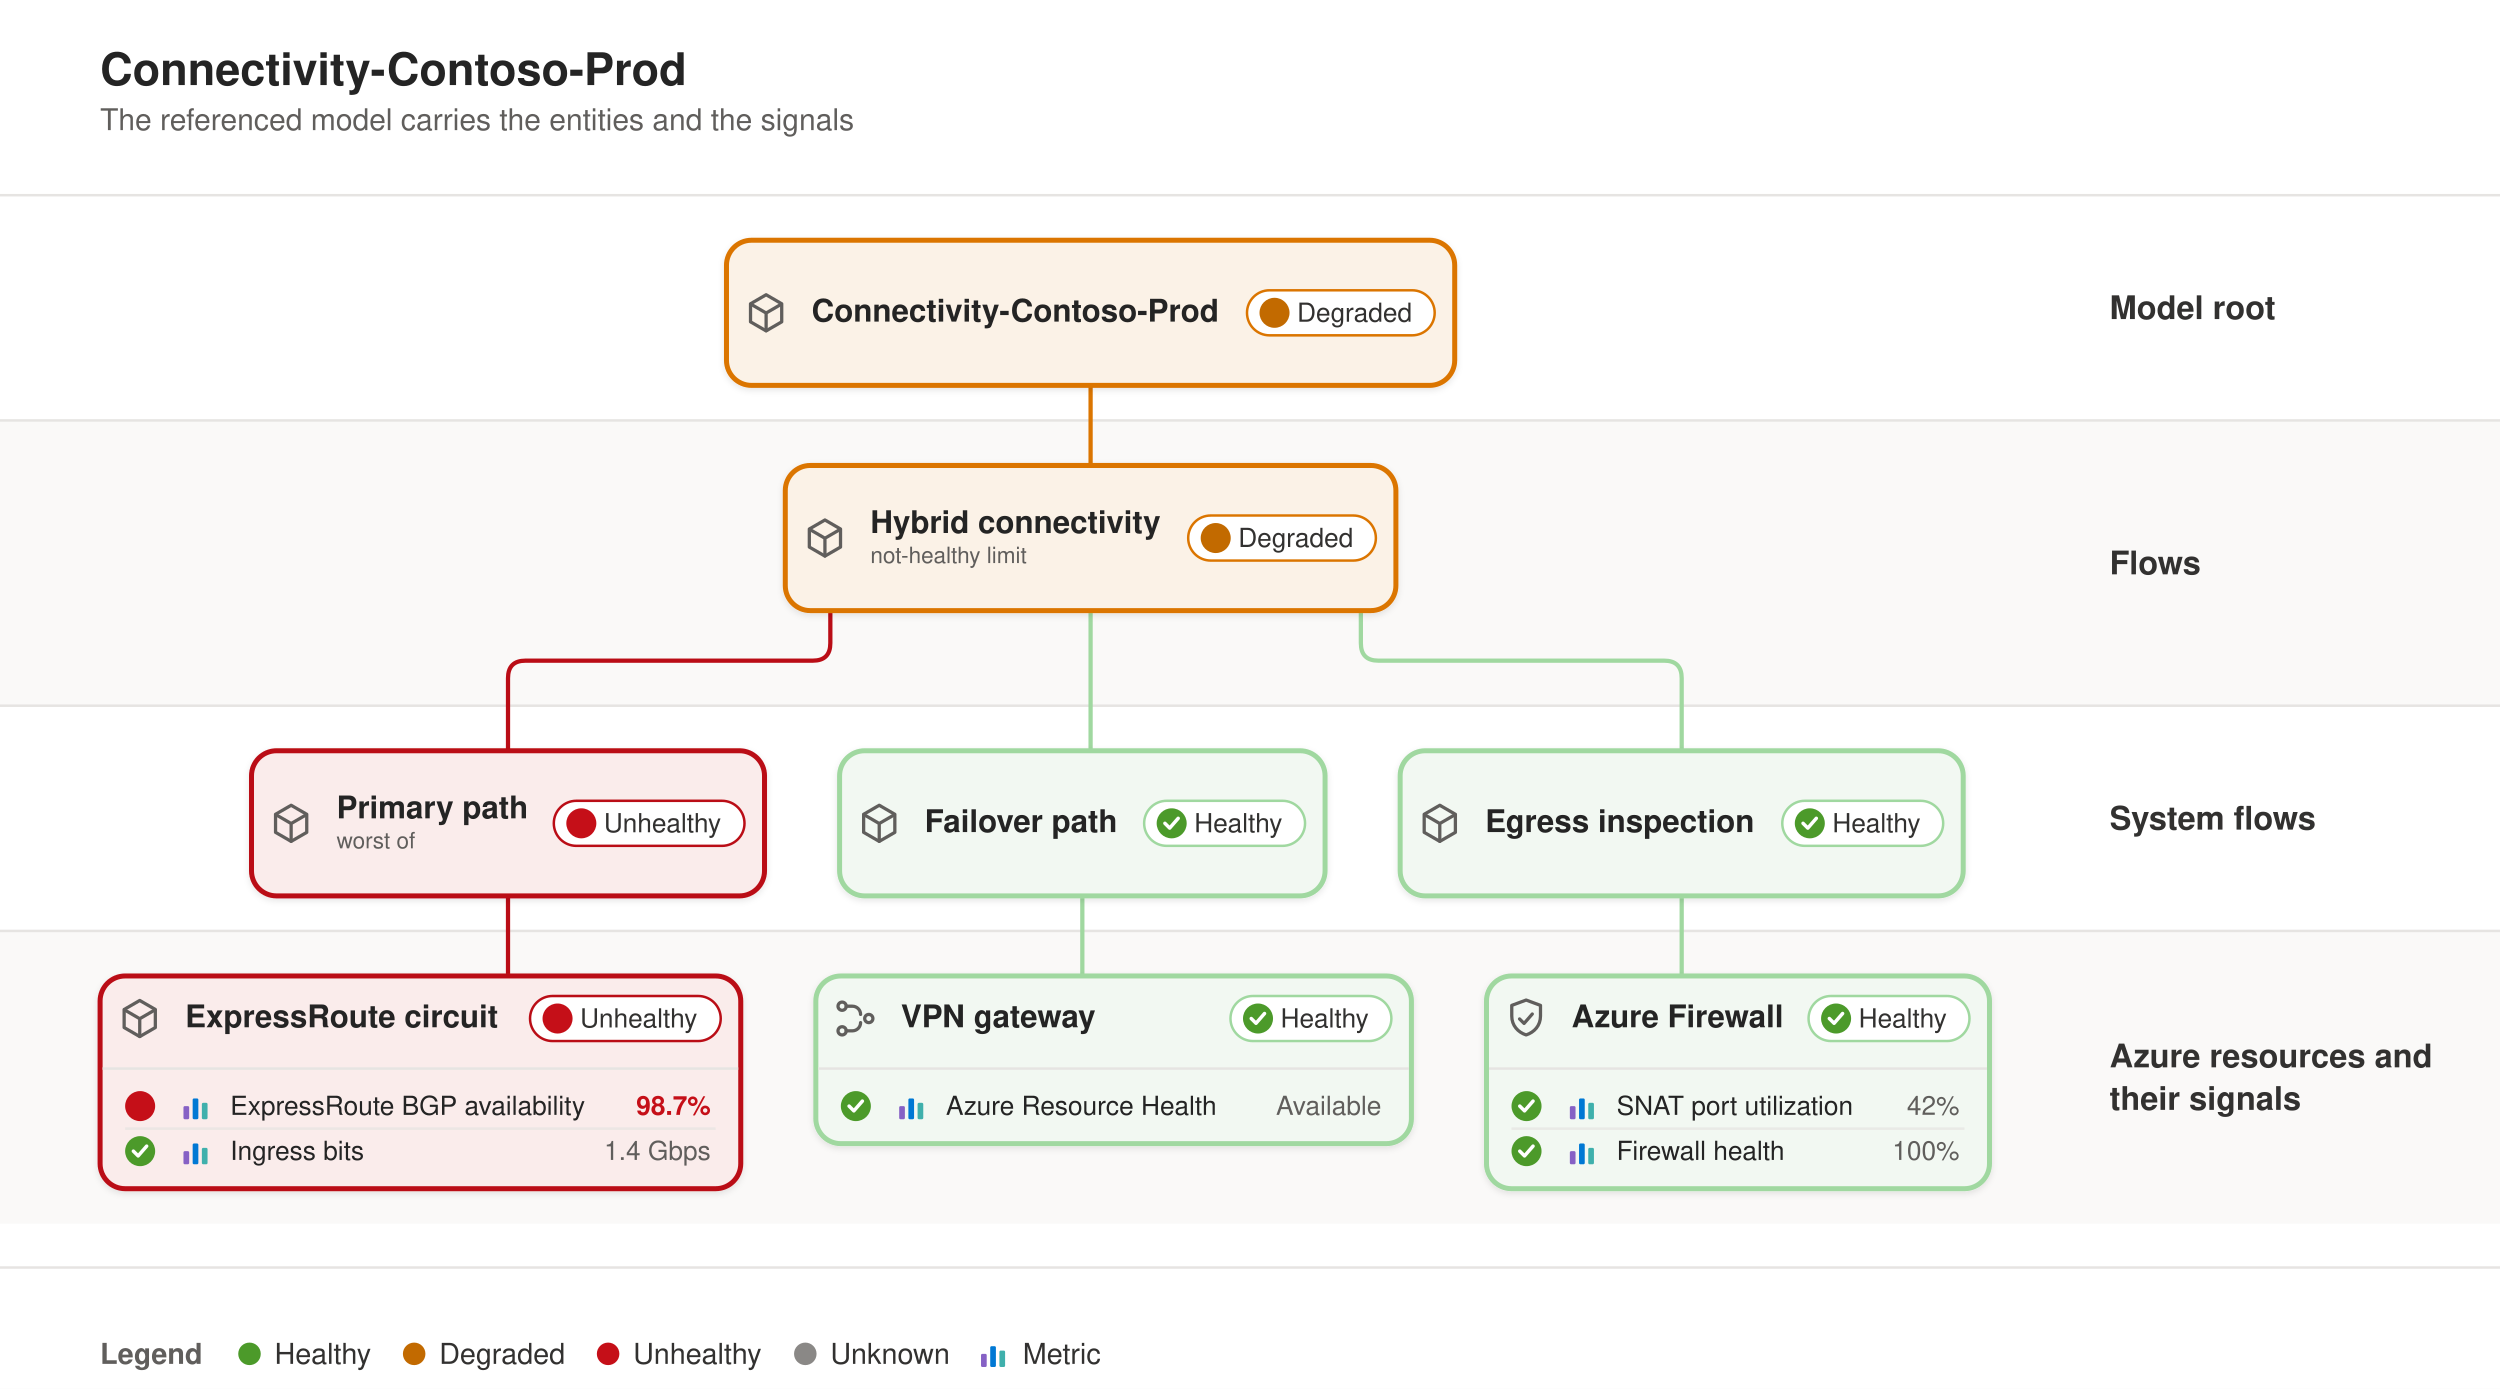
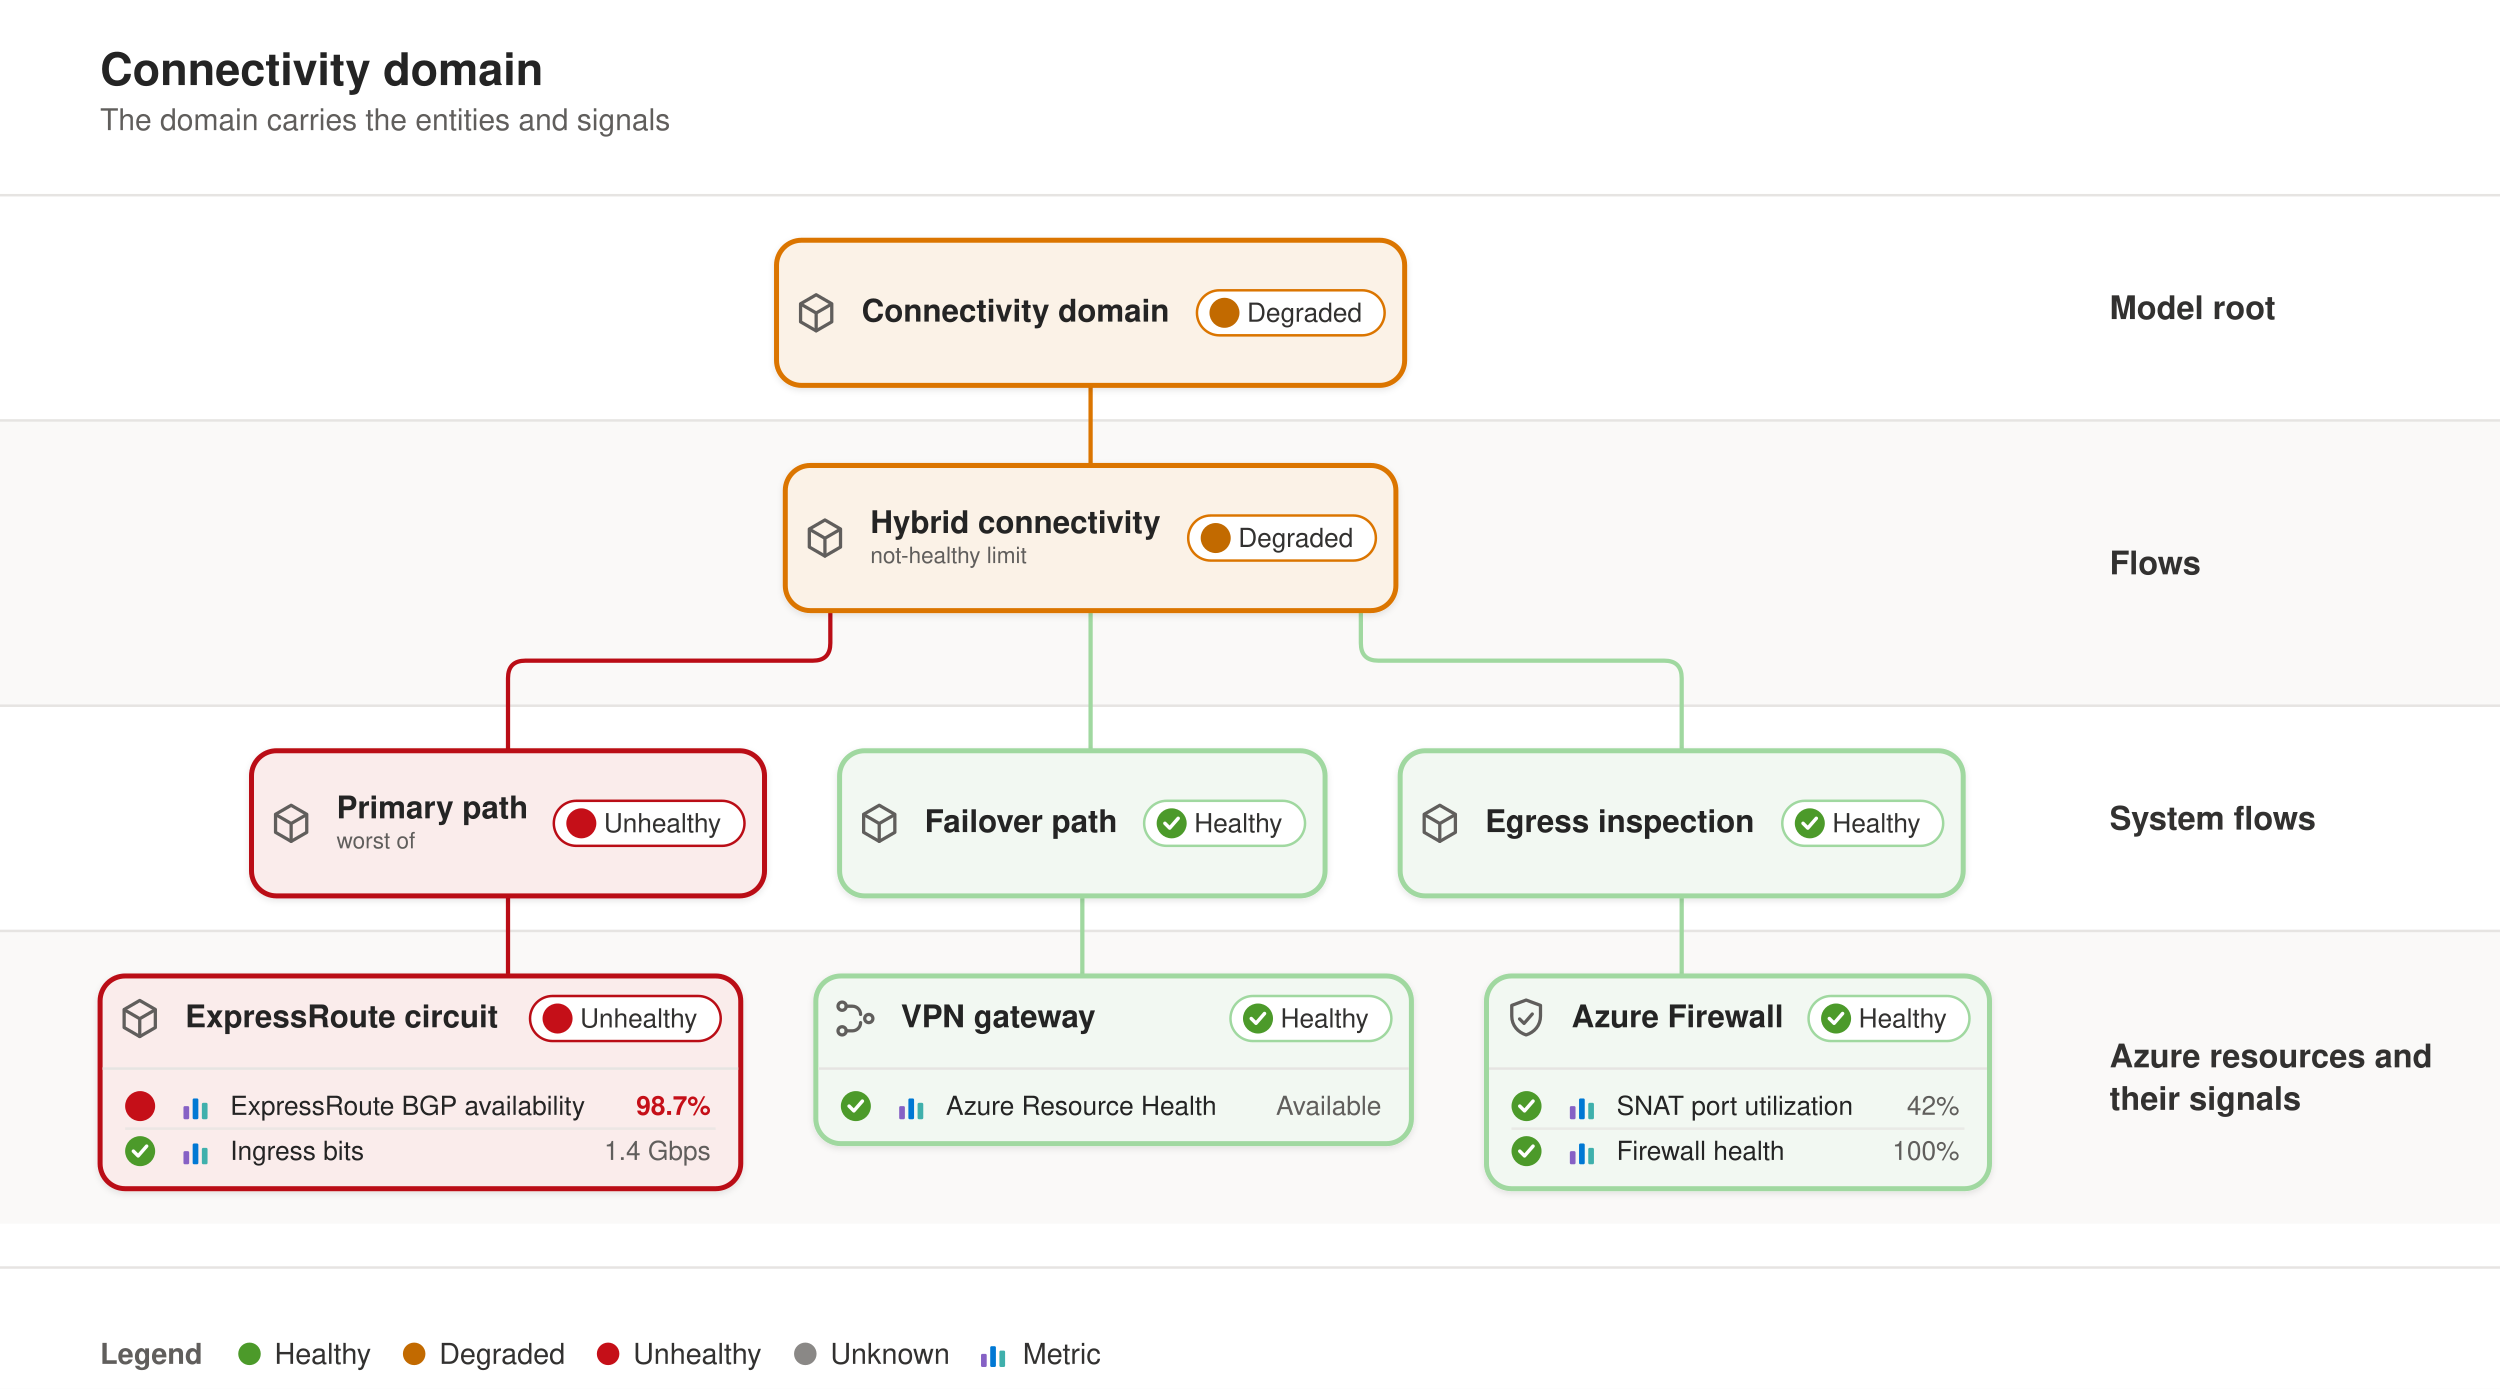
<svg xmlns="http://www.w3.org/2000/svg" width="999" height="555" viewBox="0 0 999 555" font-family="Segoe UI, -apple-system, BlinkMacSystemFont, Helvetica, Arial, sans-serif">
  <defs>
    <filter id="cs" x="-20%" y="-20%" width="140%" height="140%">
      <feDropShadow dx="0" dy="1" stdDeviation="1.3" flood-color="#000" flood-opacity="0.1" />
    </filter>
  </defs>
  <rect width="999" height="555" fill="#ffffff" />
  <rect x="0" y="78.0" width="999" height="90.0" fill="#ffffff" />
  <line x1="0" y1="78.0" x2="999" y2="78.0" stroke="#e6e4e2" />
  <text x="843.0" y="127.5" font-size="13" font-weight="700" fill="#323130">Model root</text>
  <rect x="0" y="168.0" width="999" height="114.0" fill="#faf9f8" />
  <line x1="0" y1="168.0" x2="999" y2="168.0" stroke="#e6e4e2" />
  <text x="843.0" y="229.5" font-size="13" font-weight="700" fill="#323130">Flows</text>
  <rect x="0" y="282.0" width="999" height="90.0" fill="#ffffff" />
  <line x1="0" y1="282.0" x2="999" y2="282.0" stroke="#e6e4e2" />
  <text x="843.0" y="331.5" font-size="13" font-weight="700" fill="#323130">System flows</text>
  <rect x="0" y="372.0" width="999" height="117.0" fill="#faf9f8" />
  <line x1="0" y1="372.0" x2="999" y2="372.0" stroke="#e6e4e2" />
  <text x="843.0" y="426.5" font-size="13" font-weight="700" fill="#323130">Azure resources and</text>
  <text x="843.0" y="443.5" font-size="13" font-weight="700" fill="#323130">their signals</text>
  <line x1="0" y1="506.5" x2="999" y2="506.5" stroke="#e6e4e2" />
-   <text x="40" y="34" font-size="18" font-weight="700" fill="#242424">Connectivity-Contoso-Prod</text>
-   <text x="40" y="52" font-size="12" fill="#605e5c">The referenced model carries the entities and the signals</text>
+   <text x="40" y="34" font-size="18" font-weight="700" fill="#242424">Connectivity domain</text>
+   <text x="40" y="52" font-size="12" fill="#605e5c">The domain carries the entities and signals</text>
  <text x="40.0" y="545.0" font-size="11.5" font-weight="600" fill="#605e5c">Legend</text>
  <circle cx="99.7" cy="541.0" r="4.5" fill="#4c9a2a" />
  <text x="109.7" y="545.0" font-size="11.5" fill="#323130">Healthy</text>
  <circle cx="165.5" cy="541.0" r="4.5" fill="#c26a00" />
  <text x="175.5" y="545.0" font-size="11.5" fill="#323130">Degraded</text>
  <circle cx="243.0" cy="541.0" r="4.5" fill="#c50f18" />
  <text x="253.0" y="545.0" font-size="11.5" fill="#323130">Unhealthy</text>
  <circle cx="321.8" cy="541.0" r="4.5" fill="#8a8886" />
  <text x="331.8" y="545.0" font-size="11.5" fill="#323130">Unknown</text>
  <g transform="translate(390.7,534.0) scale(0.875)">
    <rect x="1.5" y="8" width="2.6" height="6" rx="0.6" fill="#8661c5" />
    <rect x="5.7" y="4.5" width="2.6" height="9.5" rx="0.6" fill="#0078D4" />
    <rect x="9.9" y="6.5" width="2.6" height="7.5" rx="0.6" fill="#3fb0ac" />
  </g>
  <text x="408.7" y="545.0" font-size="11.5" fill="#323130">Metric</text>
  <g transform="translate(40.0,0)">
    <g fill="none" stroke-linecap="butt" stroke-linejoin="round">
      <path d="M163.0 390.0 L163.0 358.0" stroke="#ba0d16" stroke-width="1.7" />
      <path d="M392.5 390.0 L392.5 358.0" stroke="#a0d8a0" stroke-width="1.7" />
      <path d="M632.0 390.0 L632.0 358.0" stroke="#a0d8a0" stroke-width="1.7" />
      <path d="M395.8 300.0 L395.8 244.0" stroke="#a0d8a0" stroke-width="1.7" />
      <path d="M632.0 300.0 L632.0 271.0 Q632.0 264.0 625.0 264.0 L510.8 264.0 Q503.8 264.0 503.8 257.0 L503.8 244.0" stroke="#a0d8a0" stroke-width="1.7" />
      <path d="M163.0 300.0 L163.0 271.0 Q163.0 264.0 170.0 264.0 L284.8 264.0 Q291.8 264.0 291.8 257.0 L291.8 244.0" stroke="#ba0d16" stroke-width="1.7" />
      <path d="M395.8 186.0 L395.8 154.0" stroke="#db7500" stroke-width="1.7" />
    </g>
    <g filter="url(#cs)">
      <rect x="0.0" y="390.0" width="256" height="85" rx="10" fill="#faeceb" stroke="#ba0d16" stroke-width="2" />
    </g>
    <g transform="translate(6.0,397.16) scale(0.82)">
      <path d="M12 3.2l7.6 4.4v8.8L12 20.8l-7.6-4.4V7.6z" fill="none" stroke="#605e5c" stroke-width="1.6" stroke-linecap="round" stroke-linejoin="round" />
      <path d="M4.6 7.8l7.4 4.3 7.4-4.3M12 12.1v8.6" fill="none" stroke="#605e5c" stroke-width="1.6" stroke-linecap="round" stroke-linejoin="round" />
    </g>
    <text x="34.0" y="410.5" font-size="12.5" font-weight="600" fill="#242424">ExpressRoute circuit</text>
    <rect x="171.8" y="398.00" width="76.2" height="18" rx="9" fill="#ffffff" stroke="#ba0d16" stroke-width="1" />
    <circle cx="182.8" cy="407.0" r="6" fill="#c50f18" />
    <text x="191.8" y="410.57" font-size="10.5" fill="#323130">Unhealthy</text>
    <line x1="1.0" y1="427.0" x2="255.0" y2="427.0" stroke="#e6e4e2" />
    <circle cx="16.0" cy="442.0" r="6" fill="#c50f18" />
    <g transform="translate(32.0,435.0) scale(0.875)">
      <rect x="1.5" y="8" width="2.6" height="6" rx="0.6" fill="#8661c5" />
      <rect x="5.7" y="4.5" width="2.6" height="9.5" rx="0.6" fill="#0078D4" />
      <rect x="9.9" y="6.5" width="2.6" height="7.5" rx="0.6" fill="#3fb0ac" />
    </g>
    <text x="52.0" y="445.5" font-size="10.5" fill="#242424">ExpressRoute BGP availability</text>
    <text x="244.0" y="445.5" font-size="10.5" font-weight="600" fill="#c50f18" text-anchor="end">98.7%</text>
    <line x1="10.0" y1="451.0" x2="246.0" y2="451.0" stroke="#e6e4e2" stroke-opacity="0.7" />
    <circle cx="16.0" cy="460.0" r="6" fill="#4c9a2a" />
    <path d="M13.3 460.0 l1.9 1.9 l3.4 -3.9" fill="none" stroke="#ffffff" stroke-width="1.4" stroke-linecap="round" stroke-linejoin="round" />
    <g transform="translate(32.0,453.0) scale(0.875)">
      <rect x="1.5" y="8" width="2.6" height="6" rx="0.6" fill="#8661c5" />
      <rect x="5.7" y="4.5" width="2.6" height="9.5" rx="0.6" fill="#0078D4" />
      <rect x="9.9" y="6.5" width="2.6" height="7.5" rx="0.6" fill="#3fb0ac" />
    </g>
    <text x="52.0" y="463.5" font-size="10.5" fill="#242424">Ingress bits</text>
    <text x="244.0" y="463.5" font-size="10.5" font-weight="400" fill="#605e5c" text-anchor="end">1.4 Gbps</text>
    <g filter="url(#cs)">
      <rect x="286.0" y="390.0" width="238" height="67" rx="10" fill="#f2f8f2" stroke="#a0d8a0" stroke-width="2" />
    </g>
    <g transform="translate(292.0,397.16) scale(0.82)">
      <circle cx="5.5" cy="6" r="2" fill="none" stroke="#605e5c" stroke-width="1.6" stroke-linecap="round" stroke-linejoin="round" />
      <circle cx="5.5" cy="18" r="2" fill="none" stroke="#605e5c" stroke-width="1.6" stroke-linecap="round" stroke-linejoin="round" />
      <circle cx="18.5" cy="12" r="2" fill="none" stroke="#605e5c" stroke-width="1.6" stroke-linecap="round" stroke-linejoin="round" />
      <path d="M7.5 6h3a4 4 0 0 1 4 4M7.5 18h3a4 4 0 0 0 4-4" fill="none" stroke="#605e5c" stroke-width="1.6" stroke-linecap="round" stroke-linejoin="round" />
    </g>
    <text x="320.0" y="410.5" font-size="12.5" font-weight="600" fill="#242424">VPN gateway</text>
    <rect x="451.7" y="398.00" width="64.3" height="18" rx="9" fill="#ffffff" stroke="#a0d8a0" stroke-width="1" />
    <circle cx="462.7" cy="407.0" r="6" fill="#4c9a2a" />
    <path d="M460.0 407.0 l1.9 1.9 l3.4 -3.9" fill="none" stroke="#ffffff" stroke-width="1.4" stroke-linecap="round" stroke-linejoin="round" />
    <text x="471.7" y="410.57" font-size="10.5" fill="#323130">Healthy</text>
    <line x1="287.0" y1="427.0" x2="523.0" y2="427.0" stroke="#e6e4e2" />
    <circle cx="302.0" cy="442.0" r="6" fill="#4c9a2a" />
    <path d="M299.3 442.0 l1.9 1.9 l3.4 -3.9" fill="none" stroke="#ffffff" stroke-width="1.4" stroke-linecap="round" stroke-linejoin="round" />
    <g transform="translate(318.0,435.0) scale(0.875)">
      <rect x="1.5" y="8" width="2.6" height="6" rx="0.6" fill="#8661c5" />
      <rect x="5.7" y="4.5" width="2.6" height="9.5" rx="0.6" fill="#0078D4" />
      <rect x="9.9" y="6.5" width="2.6" height="7.5" rx="0.6" fill="#3fb0ac" />
    </g>
    <text x="338.0" y="445.5" font-size="10.5" fill="#242424">Azure Resource Health</text>
    <text x="512.0" y="445.5" font-size="10.5" font-weight="400" fill="#605e5c" text-anchor="end">Available</text>
    <g filter="url(#cs)">
      <rect x="554.0" y="390.0" width="201" height="85" rx="10" fill="#f2f8f2" stroke="#a0d8a0" stroke-width="2" />
    </g>
    <g transform="translate(560.0,397.16) scale(0.82)">
      <path d="M12 3l7 2.6v5.2c0 4.6-3 7.9-7 9.2-4-1.3-7-4.6-7-9.2V5.6z" fill="none" stroke="#605e5c" stroke-width="1.6" stroke-linecap="round" stroke-linejoin="round" />
      <path d="M8.8 12.2l2.2 2.2 4-4.6" fill="none" stroke="#605e5c" stroke-width="1.6" stroke-linecap="round" stroke-linejoin="round" />
    </g>
    <text x="588.0" y="410.5" font-size="12.5" font-weight="600" fill="#242424">Azure Firewall</text>
    <rect x="682.7" y="398.00" width="64.3" height="18" rx="9" fill="#ffffff" stroke="#a0d8a0" stroke-width="1" />
    <circle cx="693.7" cy="407.0" r="6" fill="#4c9a2a" />
    <path d="M691.0 407.0 l1.9 1.9 l3.4 -3.9" fill="none" stroke="#ffffff" stroke-width="1.4" stroke-linecap="round" stroke-linejoin="round" />
    <text x="702.7" y="410.57" font-size="10.5" fill="#323130">Healthy</text>
    <line x1="555.0" y1="427.0" x2="754.0" y2="427.0" stroke="#e6e4e2" />
    <circle cx="570.0" cy="442.0" r="6" fill="#4c9a2a" />
    <path d="M567.3 442.0 l1.9 1.9 l3.4 -3.9" fill="none" stroke="#ffffff" stroke-width="1.4" stroke-linecap="round" stroke-linejoin="round" />
    <g transform="translate(586.0,435.0) scale(0.875)">
      <rect x="1.5" y="8" width="2.6" height="6" rx="0.6" fill="#8661c5" />
      <rect x="5.7" y="4.5" width="2.6" height="9.5" rx="0.6" fill="#0078D4" />
      <rect x="9.9" y="6.5" width="2.6" height="7.5" rx="0.6" fill="#3fb0ac" />
    </g>
    <text x="606.0" y="445.5" font-size="10.5" fill="#242424">SNAT port utilization</text>
    <text x="743.0" y="445.5" font-size="10.5" font-weight="400" fill="#605e5c" text-anchor="end">42%</text>
    <line x1="564.0" y1="451.0" x2="745.0" y2="451.0" stroke="#e6e4e2" stroke-opacity="0.7" />
    <circle cx="570.0" cy="460.0" r="6" fill="#4c9a2a" />
    <path d="M567.3 460.0 l1.9 1.9 l3.4 -3.9" fill="none" stroke="#ffffff" stroke-width="1.4" stroke-linecap="round" stroke-linejoin="round" />
    <g transform="translate(586.0,453.0) scale(0.875)">
      <rect x="1.5" y="8" width="2.6" height="6" rx="0.6" fill="#8661c5" />
      <rect x="5.7" y="4.5" width="2.6" height="9.5" rx="0.6" fill="#0078D4" />
      <rect x="9.9" y="6.5" width="2.6" height="7.5" rx="0.6" fill="#3fb0ac" />
    </g>
    <text x="606.0" y="463.5" font-size="10.5" fill="#242424">Firewall health</text>
    <text x="743.0" y="463.5" font-size="10.5" font-weight="400" fill="#605e5c" text-anchor="end">100%</text>
    <g filter="url(#cs)">
      <rect x="60.5" y="300.0" width="205" height="58" rx="10" fill="#faeceb" stroke="#ba0d16" stroke-width="2" />
    </g>
    <g transform="translate(66.5,319.16) scale(0.82)">
      <path d="M12 3.2l7.6 4.4v8.8L12 20.8l-7.6-4.4V7.6z" fill="none" stroke="#605e5c" stroke-width="1.6" stroke-linecap="round" stroke-linejoin="round" />
      <path d="M4.6 7.8l7.4 4.3 7.4-4.3M12 12.1v8.6" fill="none" stroke="#605e5c" stroke-width="1.6" stroke-linecap="round" stroke-linejoin="round" />
    </g>
    <text x="94.5" y="327.0" font-size="12.5" font-weight="600" fill="#242424">Primary path</text>
    <text x="94.5" y="339.0" font-size="9" fill="#605e5c">worst of</text>
    <rect x="181.3" y="320.00" width="76.2" height="18" rx="9" fill="#ffffff" stroke="#ba0d16" stroke-width="1" />
    <circle cx="192.3" cy="329.0" r="6" fill="#c50f18" />
    <text x="201.3" y="332.57" font-size="10.5" fill="#323130">Unhealthy</text>
    <g filter="url(#cs)">
      <rect x="295.5" y="300.0" width="194" height="58" rx="10" fill="#f2f8f2" stroke="#a0d8a0" stroke-width="2" />
    </g>
    <g transform="translate(301.5,319.16) scale(0.82)">
      <path d="M12 3.2l7.6 4.4v8.8L12 20.8l-7.6-4.4V7.6z" fill="none" stroke="#605e5c" stroke-width="1.6" stroke-linecap="round" stroke-linejoin="round" />
      <path d="M4.6 7.8l7.4 4.3 7.4-4.3M12 12.1v8.6" fill="none" stroke="#605e5c" stroke-width="1.6" stroke-linecap="round" stroke-linejoin="round" />
    </g>
    <text x="329.5" y="332.5" font-size="12.5" font-weight="600" fill="#242424">Failover path</text>
    <rect x="417.2" y="320.00" width="64.3" height="18" rx="9" fill="#ffffff" stroke="#a0d8a0" stroke-width="1" />
    <circle cx="428.2" cy="329.0" r="6" fill="#4c9a2a" />
    <path d="M425.5 329.0 l1.9 1.9 l3.4 -3.9" fill="none" stroke="#ffffff" stroke-width="1.4" stroke-linecap="round" stroke-linejoin="round" />
    <text x="437.2" y="332.57" font-size="10.5" fill="#323130">Healthy</text>
    <g filter="url(#cs)">
      <rect x="519.5" y="300.0" width="225" height="58" rx="10" fill="#f2f8f2" stroke="#a0d8a0" stroke-width="2" />
    </g>
    <g transform="translate(525.5,319.16) scale(0.82)">
      <path d="M12 3.2l7.6 4.4v8.8L12 20.8l-7.6-4.4V7.6z" fill="none" stroke="#605e5c" stroke-width="1.6" stroke-linecap="round" stroke-linejoin="round" />
      <path d="M4.6 7.8l7.4 4.3 7.4-4.3M12 12.1v8.6" fill="none" stroke="#605e5c" stroke-width="1.6" stroke-linecap="round" stroke-linejoin="round" />
    </g>
    <text x="553.5" y="332.5" font-size="12.5" font-weight="600" fill="#242424">Egress inspection</text>
    <rect x="672.2" y="320.00" width="64.3" height="18" rx="9" fill="#ffffff" stroke="#a0d8a0" stroke-width="1" />
    <circle cx="683.2" cy="329.0" r="6" fill="#4c9a2a" />
    <path d="M680.5 329.0 l1.9 1.9 l3.4 -3.9" fill="none" stroke="#ffffff" stroke-width="1.4" stroke-linecap="round" stroke-linejoin="round" />
    <text x="692.2" y="332.57" font-size="10.5" fill="#323130">Healthy</text>
    <g filter="url(#cs)">
      <rect x="273.8" y="186.0" width="244" height="58" rx="10" fill="#fbf2e7" stroke="#db7500" stroke-width="2" />
    </g>
    <g transform="translate(279.8,205.16) scale(0.82)">
      <path d="M12 3.2l7.6 4.4v8.8L12 20.8l-7.6-4.4V7.6z" fill="none" stroke="#605e5c" stroke-width="1.6" stroke-linecap="round" stroke-linejoin="round" />
      <path d="M4.6 7.8l7.4 4.3 7.4-4.3M12 12.1v8.6" fill="none" stroke="#605e5c" stroke-width="1.6" stroke-linecap="round" stroke-linejoin="round" />
    </g>
    <text x="307.8" y="213.0" font-size="12.5" font-weight="600" fill="#242424">Hybrid connectivity</text>
    <text x="307.8" y="225.0" font-size="9" fill="#605e5c">not-healthy limit</text>
    <rect x="434.8" y="206.00" width="75.0" height="18" rx="9" fill="#ffffff" stroke="#db7500" stroke-width="1" />
    <circle cx="445.8" cy="215.0" r="6" fill="#c26a00" />
    <text x="454.8" y="218.57" font-size="10.5" fill="#323130">Degraded</text>
    <g filter="url(#cs)">
-       <rect x="250.3" y="96.0" width="291" height="58" rx="10" fill="#fbf2e7" stroke="#db7500" stroke-width="2" />
+       <rect x="270.3" y="96.0" width="251" height="58" rx="10" fill="#fbf2e7" stroke="#db7500" stroke-width="2" />
    </g>
-     <g transform="translate(256.3,115.16) scale(0.82)">
+     <g transform="translate(276.3,115.16) scale(0.82)">
      <path d="M12 3.2l7.6 4.4v8.8L12 20.8l-7.6-4.4V7.6z" fill="none" stroke="#605e5c" stroke-width="1.6" stroke-linecap="round" stroke-linejoin="round" />
      <path d="M4.6 7.8l7.4 4.3 7.4-4.3M12 12.1v8.6" fill="none" stroke="#605e5c" stroke-width="1.6" stroke-linecap="round" stroke-linejoin="round" />
    </g>
-     <text x="284.3" y="128.5" font-size="12.5" font-weight="600" fill="#242424">Connectivity-Contoso-Prod</text>
-     <rect x="458.3" y="116.00" width="75.0" height="18" rx="9" fill="#ffffff" stroke="#db7500" stroke-width="1" />
-     <circle cx="469.3" cy="125.0" r="6" fill="#c26a00" />
-     <text x="478.3" y="128.57" font-size="10.5" fill="#323130">Degraded</text>
+     <text x="304.3" y="128.5" font-size="12.5" font-weight="600" fill="#242424">Connectivity domain</text>
+     <rect x="438.3" y="116.00" width="75.0" height="18" rx="9" fill="#ffffff" stroke="#db7500" stroke-width="1" />
+     <circle cx="449.3" cy="125.0" r="6" fill="#c26a00" />
+     <text x="458.3" y="128.57" font-size="10.5" fill="#323130">Degraded</text>
  </g>
</svg>
